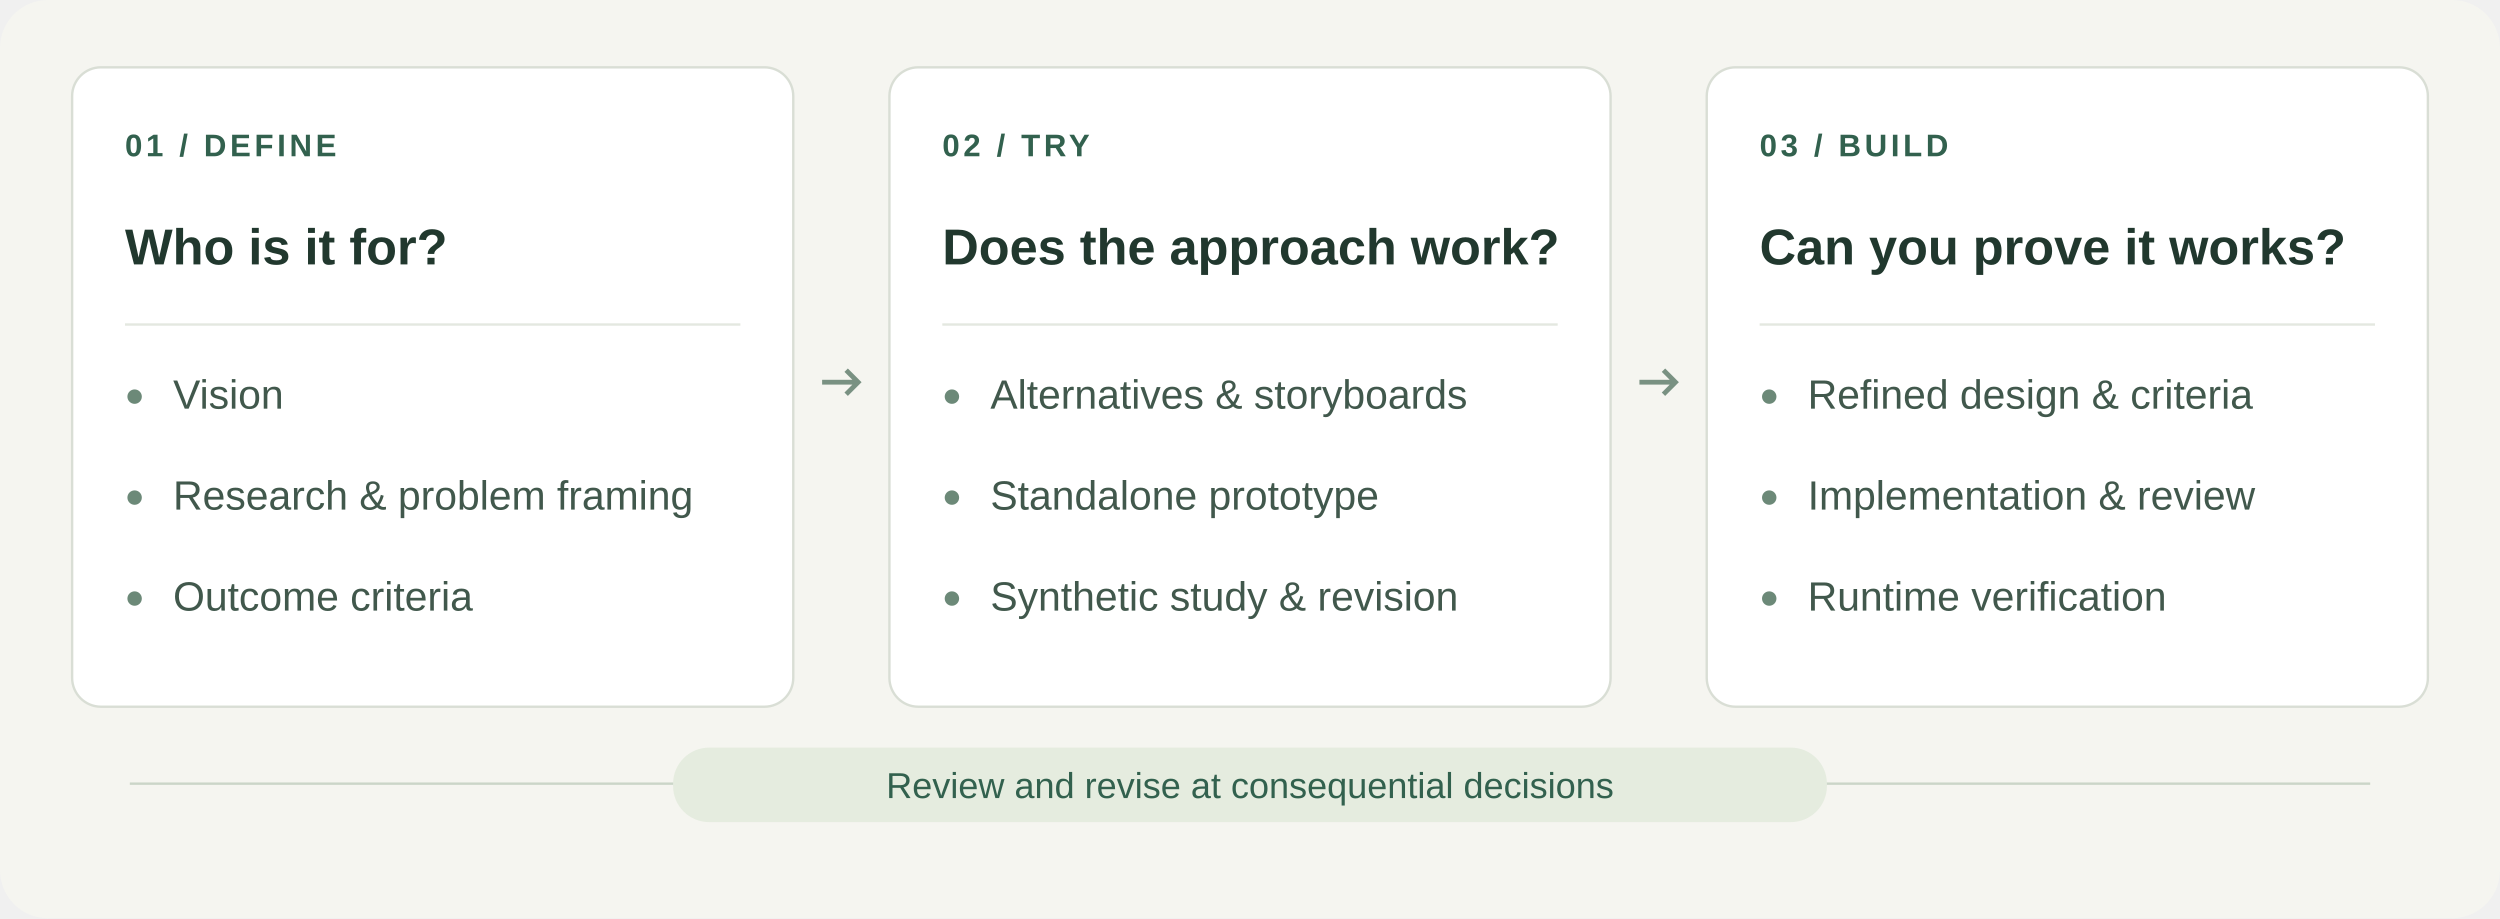
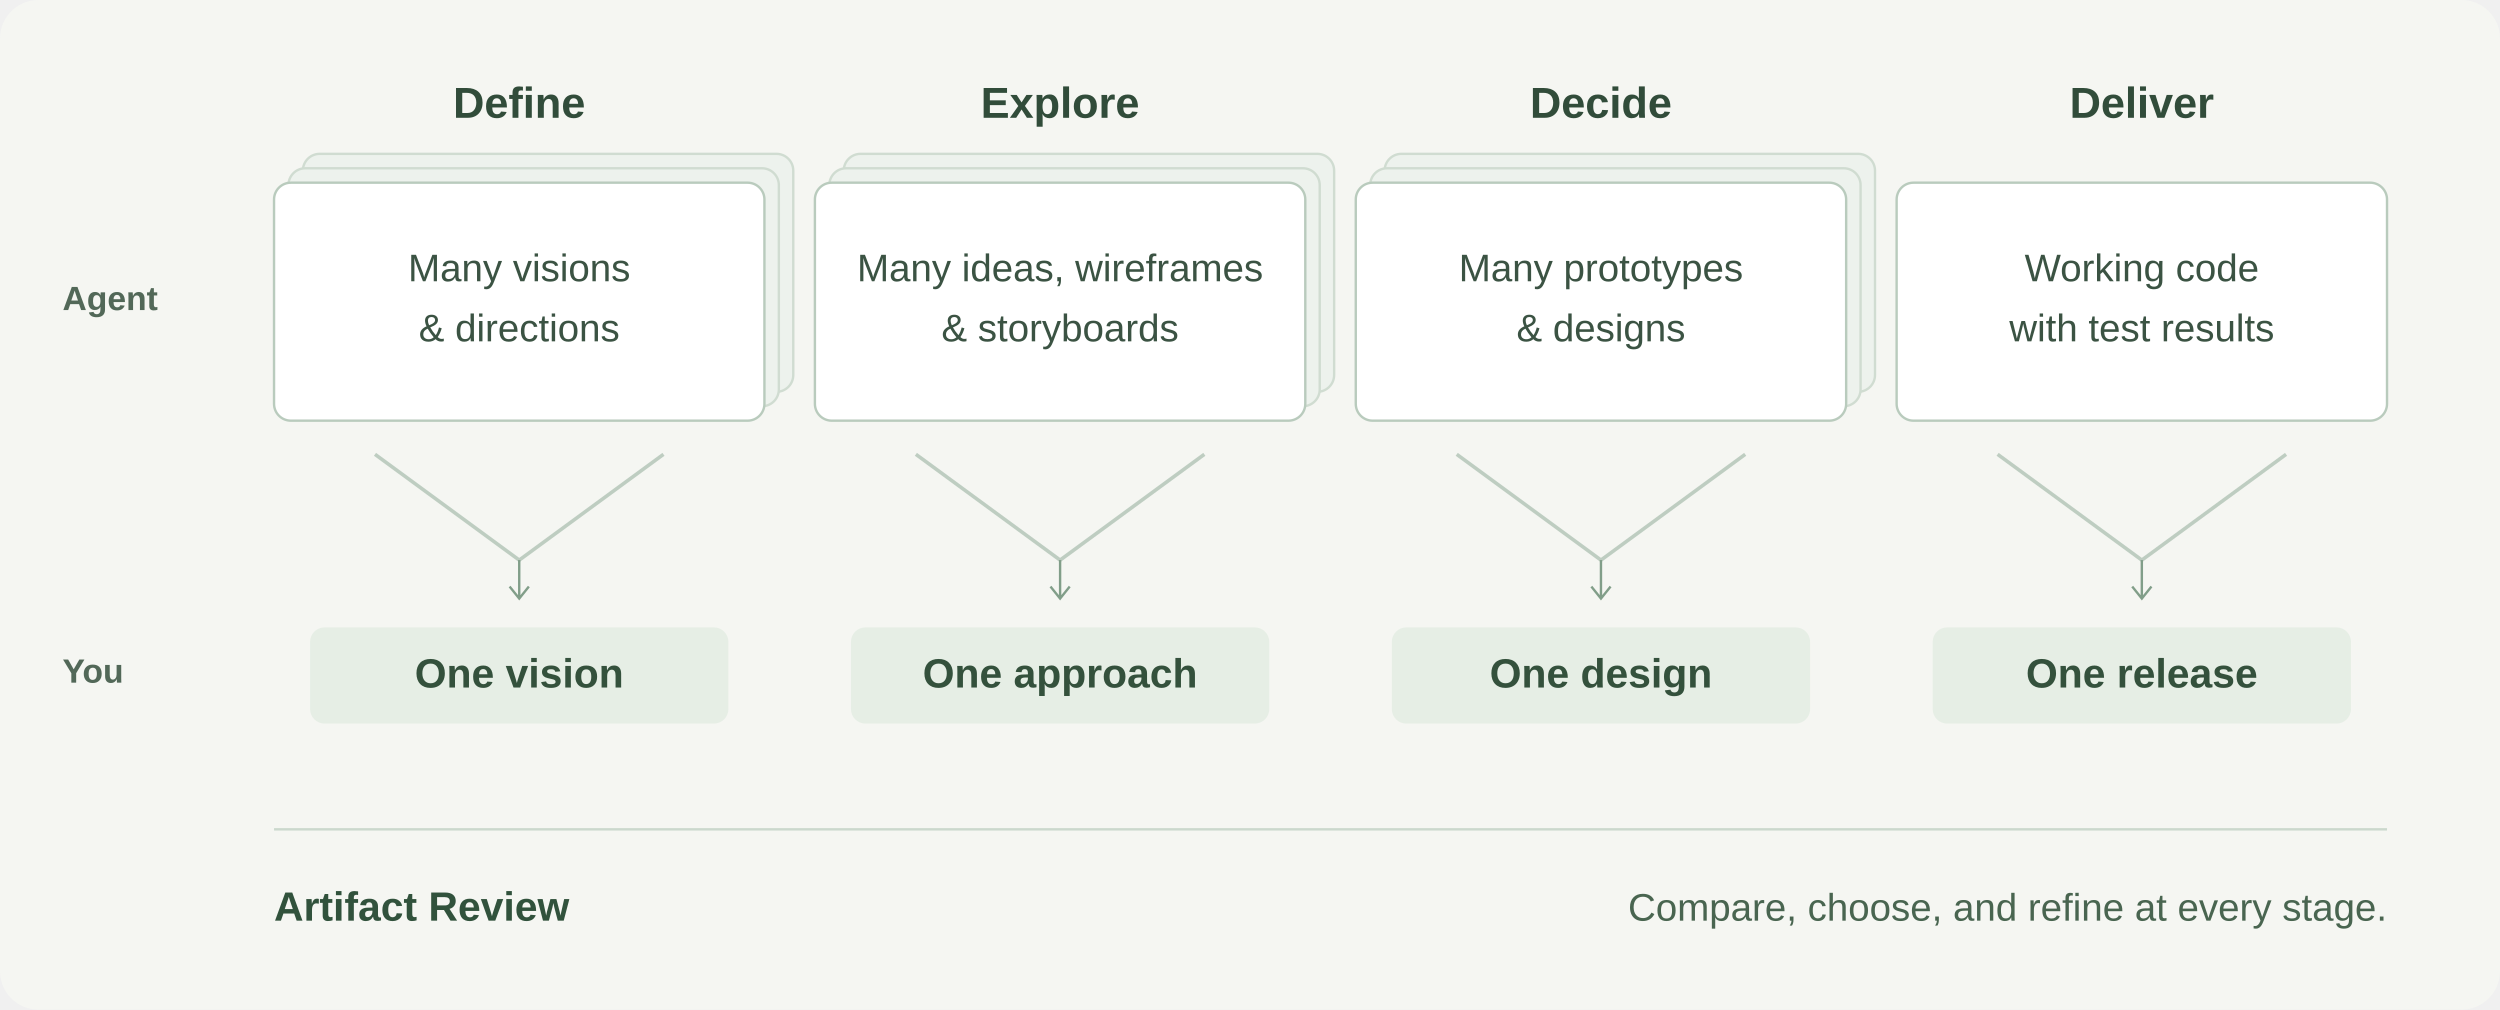
- <svg xmlns="http://www.w3.org/2000/svg" width="1040" height="382" viewBox="0 0 1040 382" role="img" aria-labelledby="title desc">
-   <rect width="1040" height="382" rx="20" fill="#f5f5f0" />
-   <rect x="30" y="28" width="300" height="266" rx="12" fill="white" stroke="#d9ded5" />
-   <text x="52" y="65" font-family="Arial,sans-serif" font-size="13" font-weight="700" letter-spacing="1.5" fill="#32614e">01 / DEFINE</text>
-   <text x="52" y="110" font-family="Arial,sans-serif" font-size="21" font-weight="700" fill="#21382e">Who is it for?</text>
-   <path d="M52 135h256" stroke="#e4e8e0" />
-   <circle cx="56" cy="165" r="3" fill="#6c8978" />
-   <text x="72" y="170" font-family="Arial,sans-serif" font-size="17" fill="#41584c">Vision</text>
-   <circle cx="56" cy="207" r="3" fill="#6c8978" />
-   <text x="72" y="212" font-family="Arial,sans-serif" font-size="17" fill="#41584c">Research &amp; problem framing</text>
-   <circle cx="56" cy="249" r="3" fill="#6c8978" />
-   <text x="72" y="254" font-family="Arial,sans-serif" font-size="17" fill="#41584c">Outcome criteria</text>
-   <rect x="370" y="28" width="300" height="266" rx="12" fill="white" stroke="#d9ded5" />
-   <text x="392" y="65" font-family="Arial,sans-serif" font-size="13" font-weight="700" letter-spacing="1.5" fill="#32614e">02 / TRY</text>
-   <text x="392" y="110" font-family="Arial,sans-serif" font-size="21" font-weight="700" fill="#21382e">Does the approach work?</text>
-   <path d="M392 135h256" stroke="#e4e8e0" />
-   <circle cx="396" cy="165" r="3" fill="#6c8978" />
-   <text x="412" y="170" font-family="Arial,sans-serif" font-size="17" fill="#41584c">Alternatives &amp; storyboards</text>
-   <circle cx="396" cy="207" r="3" fill="#6c8978" />
-   <text x="412" y="212" font-family="Arial,sans-serif" font-size="17" fill="#41584c">Standalone prototype</text>
-   <circle cx="396" cy="249" r="3" fill="#6c8978" />
-   <text x="412" y="254" font-family="Arial,sans-serif" font-size="17" fill="#41584c">Synthetic study &amp; revision</text>
-   <rect x="710" y="28" width="300" height="266" rx="12" fill="white" stroke="#d9ded5" />
-   <text x="732" y="65" font-family="Arial,sans-serif" font-size="13" font-weight="700" letter-spacing="1.5" fill="#32614e">03 / BUILD</text>
-   <text x="732" y="110" font-family="Arial,sans-serif" font-size="21" font-weight="700" fill="#21382e">Can you prove it works?</text>
-   <path d="M732 135h256" stroke="#e4e8e0" />
-   <circle cx="736" cy="165" r="3" fill="#6c8978" />
-   <text x="752" y="170" font-family="Arial,sans-serif" font-size="17" fill="#41584c">Refined design &amp; criteria</text>
-   <circle cx="736" cy="207" r="3" fill="#6c8978" />
-   <text x="752" y="212" font-family="Arial,sans-serif" font-size="17" fill="#41584c">Implementation &amp; review</text>
-   <circle cx="736" cy="249" r="3" fill="#6c8978" />
-   <text x="752" y="254" font-family="Arial,sans-serif" font-size="17" fill="#41584c">Runtime verification</text>
-   <path d="M342 159h15m-5-5 5 5-5 5" fill="none" stroke="#799182" stroke-width="2" />
-   <path d="M682 159h15m-5-5 5 5-5 5" fill="none" stroke="#799182" stroke-width="2" />
-   <path d="M54 326h932" stroke="#cbd5c8" />
-   <rect x="280" y="311" width="480" height="31" rx="15" fill="#e5ecdf" />
-   <text x="520" y="332" text-anchor="middle" font-family="Arial,sans-serif" font-size="15" fill="#32614e">Review and revise at consequential decisions</text>
+ <svg xmlns="http://www.w3.org/2000/svg" width="1040" height="420" viewBox="0 46 1040 420" role="img" aria-labelledby="title desc">
+   <rect y="46" width="1040" height="420" rx="16" fill="#f5f6f2" />
+   <g font-family="Arial,sans-serif">
+     <text x="26" y="175" font-size="14" font-weight="700" fill="#526858">Agent</text>
+     <text x="26" y="330" font-size="14" font-weight="700" fill="#526858">You</text>
+     <text x="216" y="95" text-anchor="middle" font-size="18" font-weight="700" fill="#314c3a">Define</text>
+     <rect x="126" y="110" width="204" height="99" rx="7" fill="#edf2ed" stroke="#d0dcd1" />
+     <rect x="120" y="116" width="204" height="99" rx="7" fill="#edf2ed" stroke="#d0dcd1" />
+     <rect x="114" y="122" width="204" height="99" rx="7" fill="white" stroke="#b9cbbd" />
+     <text x="216" y="163" text-anchor="middle" font-size="16" fill="#3b5343">Many visions</text>
+     <text x="216" y="188" text-anchor="middle" font-size="16" fill="#3b5343">&amp; directions</text>
+     <path d="M156 235l60 44 60-44" fill="none" stroke="#becdc1" stroke-width="1.5" />
+     <path d="M216 279v16m-4-5 4 5 4-5" stroke="#819e89" fill="none" />
+     <rect x="129" y="307" width="174" height="40" rx="6" fill="#e6eee5" />
+     <text x="216" y="332" text-anchor="middle" font-size="17" font-weight="700" fill="#34513c">One vision</text>
+     <text x="441" y="95" text-anchor="middle" font-size="18" font-weight="700" fill="#314c3a">Explore</text>
+     <rect x="351" y="110" width="204" height="99" rx="7" fill="#edf2ed" stroke="#d0dcd1" />
+     <rect x="345" y="116" width="204" height="99" rx="7" fill="#edf2ed" stroke="#d0dcd1" />
+     <rect x="339" y="122" width="204" height="99" rx="7" fill="white" stroke="#b9cbbd" />
+     <text x="441" y="163" text-anchor="middle" font-size="16" fill="#3b5343">Many ideas, wireframes</text>
+     <text x="441" y="188" text-anchor="middle" font-size="16" fill="#3b5343">&amp; storyboards</text>
+     <path d="M381 235l60 44 60-44" fill="none" stroke="#becdc1" stroke-width="1.5" />
+     <path d="M441 279v16m-4-5 4 5 4-5" stroke="#819e89" fill="none" />
+     <rect x="354" y="307" width="174" height="40" rx="6" fill="#e6eee5" />
+     <text x="441" y="332" text-anchor="middle" font-size="17" font-weight="700" fill="#34513c">One approach</text>
+     <text x="666" y="95" text-anchor="middle" font-size="18" font-weight="700" fill="#314c3a">Decide</text>
+     <rect x="576" y="110" width="204" height="99" rx="7" fill="#edf2ed" stroke="#d0dcd1" />
+     <rect x="570" y="116" width="204" height="99" rx="7" fill="#edf2ed" stroke="#d0dcd1" />
+     <rect x="564" y="122" width="204" height="99" rx="7" fill="white" stroke="#b9cbbd" />
+     <text x="666" y="163" text-anchor="middle" font-size="16" fill="#3b5343">Many prototypes</text>
+     <text x="666" y="188" text-anchor="middle" font-size="16" fill="#3b5343">&amp; designs</text>
+     <path d="M606 235l60 44 60-44" fill="none" stroke="#becdc1" stroke-width="1.5" />
+     <path d="M666 279v16m-4-5 4 5 4-5" stroke="#819e89" fill="none" />
+     <rect x="579" y="307" width="174" height="40" rx="6" fill="#e6eee5" />
+     <text x="666" y="332" text-anchor="middle" font-size="17" font-weight="700" fill="#34513c">One design</text>
+     <text x="891" y="95" text-anchor="middle" font-size="18" font-weight="700" fill="#314c3a">Deliver</text>
+     <rect x="789" y="122" width="204" height="99" rx="7" fill="white" stroke="#b9cbbd" />
+     <text x="891" y="163" text-anchor="middle" font-size="16" fill="#3b5343">Working code</text>
+     <text x="891" y="188" text-anchor="middle" font-size="16" fill="#3b5343">with test results</text>
+     <path d="M831 235l60 44 60-44" fill="none" stroke="#becdc1" stroke-width="1.5" />
+     <path d="M891 279v16m-4-5 4 5 4-5" stroke="#819e89" fill="none" />
+     <rect x="804" y="307" width="174" height="40" rx="6" fill="#e6eee5" />
+     <text x="891" y="332" text-anchor="middle" font-size="17" font-weight="700" fill="#34513c">One release</text>
+     <path d="M114 391h879" stroke="#cbd8cd" />
+     <text x="114" y="429" font-size="17" font-weight="700" fill="#31523c">Artifact Review</text>
+     <text x="993" y="429" text-anchor="end" font-size="16" fill="#496550">Compare, choose, and refine at every stage.</text>
+   </g>
</svg>
